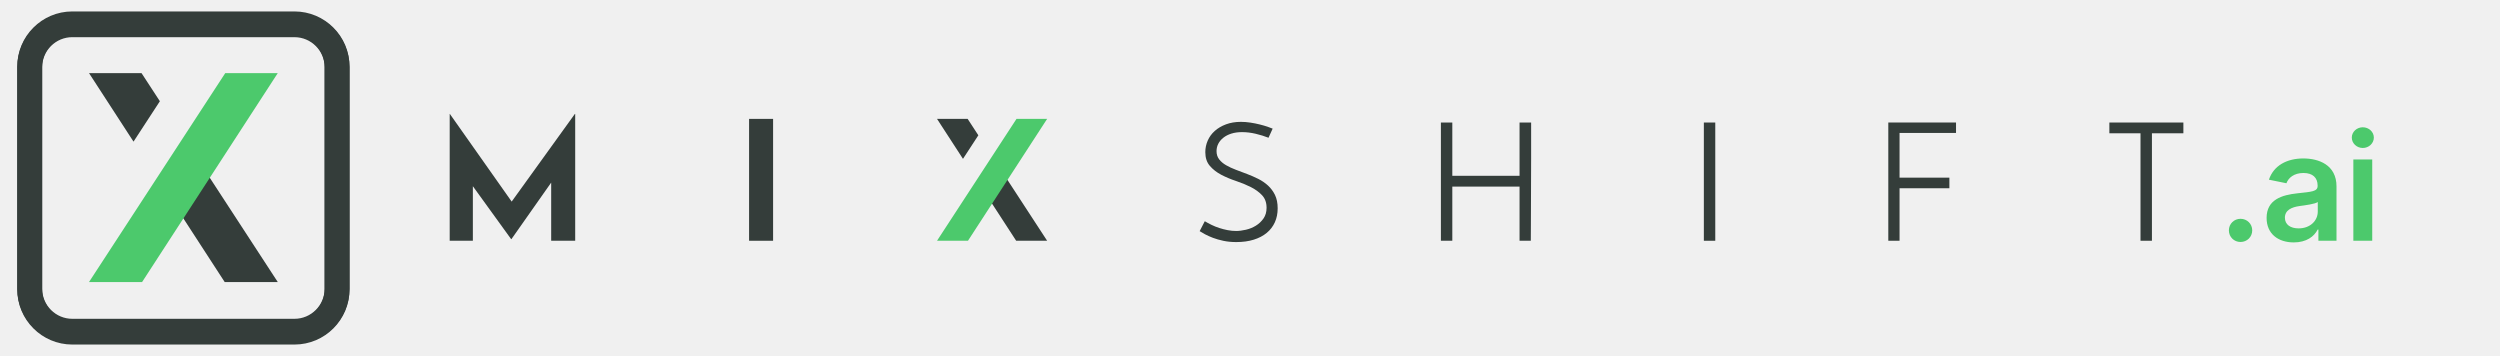
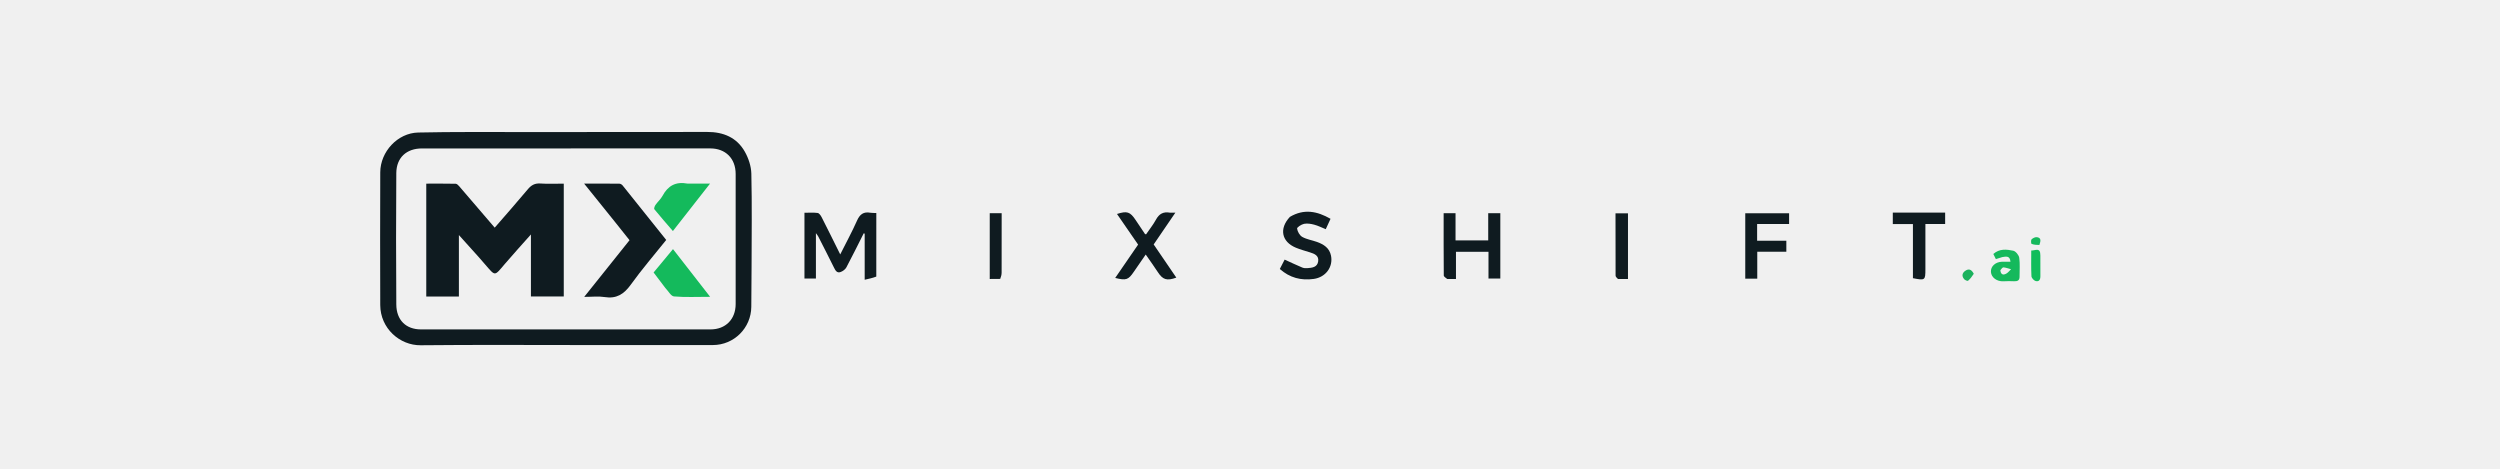
- <svg xmlns="http://www.w3.org/2000/svg" version="1.1" id="Layer_1" x="0px" y="0px" viewBox="320 890 1545 220" style="enable-background:new 0 0 2000 2000;" xml:space="preserve">
-   <style type="text/css">
- 	.st0{display:none;fill:#FFFFFF;stroke:#000000;stroke-miterlimit:10;}
- 	.st1{display:none;}
- 	.st2{display:inline;fill:#F2F2F2;}
- 	.st3{display:inline;}
- 	.st4{fill:#343D3A;}
- 	.st5{fill:#4CC96C;}
- 	.st6{fill:#5DB36D;}
- </style>
-   <rect class="st0" width="2000" height="2000" />
-   <g>
-     <g>
-       <g>
-         <g>
-           <g>
-             <g>
-               <path class="st4" d="M501.99,1102.93H364.68c-18.75,0-34.01-15.26-34.01-34.01V931.61c0-18.75,15.26-34.01,34.01-34.01h137.31        c18.75,0,34.01,15.26,34.01,34.01v137.31C536,1087.67,520.75,1102.93,501.99,1102.93z M364.68,912.97        c-10.27,0-18.63,8.36-18.63,18.63v137.31c0,10.27,8.36,18.63,18.63,18.63h137.31c10.27,0,18.63-8.36,18.63-18.63V931.61        c0-10.27-8.36-18.63-18.63-18.63H364.68z" />
-             </g>
-           </g>
-           <g>
-             <g>
-               <path class="st4" d="M501.99,1102.41H364.68c-18.75,0-34.01-15.26-34.01-34.01V931.08c0-18.75,15.26-34.01,34.01-34.01h137.31        c18.75,0,34.01,15.26,34.01,34.01v137.31C536,1087.15,520.75,1102.41,501.99,1102.41z M364.68,912.45        c-10.27,0-18.63,8.36-18.63,18.63v137.31c0,10.27,8.36,18.63,18.63,18.63h137.31c10.27,0,18.63-8.36,18.63-18.63V931.08        c0-10.27-8.36-18.63-18.63-18.63H364.68z" />
-             </g>
-           </g>
-         </g>
-         <g>
-           <g>
-             <g>
-               <polygon class="st4" points="418.8,952.56 407.46,935.18 375.01,935.18 402.51,977.53       " />
-               <polygon class="st4" points="435.08,977.53 418.8,1002.6 458.86,1064.3 491.66,1064.3       " />
-             </g>
-           </g>
-           <polygon class="st5" points="375.01,1064.3 459.21,935.18 491.66,935.18 407.81,1064.3     " />
-         </g>
-       </g>
-     </g>
-     <g>
-       <path class="st4" d="M597.91,1038.78V960.4h0.1l41.85,59.35l-6.34-1.43l41.75-57.92h0.2v78.39h-14.84v-44.92l0.92,7.67    l-25.48,36.23h-0.2l-26.2-36.23l2.56-7.06v44.31H597.91z" />
-       <path class="st4" d="M782.93,963.47h14.84v75.32h-14.84V963.47z" />
-       <g>
-         <g>
-           <polygon class="st4" points="924.62,973.61 918.01,963.47 899.08,963.47 915.12,988.17     " />
-           <polygon class="st4" points="934.12,988.17 924.62,1002.8 947.99,1038.78 967.13,1038.78     " />
-         </g>
-       </g>
-       <path class="st4" d="M1106.5,969.5l-2.56,5.63c-2.39-0.95-5.03-1.77-7.93-2.46c-2.9-0.68-5.71-1.02-8.44-1.02    c-2.46,0-4.66,0.31-6.6,0.92c-1.94,0.61-3.6,1.47-4.96,2.56c-1.37,1.09-2.41,2.34-3.12,3.74c-0.72,1.4-1.07,2.92-1.07,4.55    c0,1.98,0.55,3.67,1.64,5.07c1.09,1.4,2.52,2.61,4.3,3.63c1.77,1.02,3.79,1.96,6.04,2.81c2.25,0.85,4.55,1.72,6.91,2.61    c2.35,0.89,4.66,1.89,6.91,3.02c2.25,1.13,4.26,2.51,6.04,4.14c1.77,1.64,3.21,3.58,4.3,5.83c1.09,2.25,1.64,4.98,1.64,8.19    c0,3.21-0.58,6.09-1.74,8.65c-1.16,2.56-2.83,4.74-5.02,6.55c-2.18,1.81-4.86,3.21-8.03,4.2c-3.17,0.99-6.77,1.48-10.8,1.48    c-2.86,0-5.51-0.26-7.93-0.77c-2.42-0.51-4.57-1.13-6.45-1.84c-1.88-0.72-3.51-1.45-4.91-2.2c-1.4-0.75-2.51-1.4-3.33-1.94    l3.17-6.14c1.23,0.75,2.61,1.5,4.15,2.25c1.54,0.75,3.14,1.4,4.81,1.94c1.67,0.55,3.39,0.99,5.17,1.33s3.51,0.51,5.22,0.51    c1.84,0,3.87-0.26,6.09-0.77c2.22-0.51,4.26-1.35,6.14-2.51c1.88-1.16,3.45-2.64,4.71-4.45c1.26-1.81,1.89-4.01,1.89-6.6    c0-3.21-0.94-5.8-2.81-7.78c-1.88-1.98-4.21-3.67-7.01-5.07c-2.8-1.4-5.83-2.64-9.11-3.73c-3.28-1.09-6.31-2.37-9.11-3.84    c-2.8-1.47-5.13-3.29-7.01-5.47c-1.88-2.18-2.81-5.01-2.81-8.49c0-2.46,0.49-4.83,1.48-7.11c0.99-2.28,2.44-4.28,4.35-5.99    c1.91-1.7,4.23-3.07,6.96-4.09c2.73-1.02,5.8-1.53,9.21-1.53c1.91,0,3.87,0.15,5.89,0.46c2.01,0.31,3.9,0.68,5.68,1.13    c1.77,0.44,3.38,0.91,4.81,1.38C1104.66,968.75,1105.75,969.16,1106.5,969.5z" />
-       <path class="st4" d="M1210.47,1038.78v-73.07h7.06v32.95h41.55v-32.95h7.16c0,2.39,0,5.51,0,9.36c0,3.86,0,8.08,0,12.69    c0,4.6-0.02,9.41-0.05,14.43c-0.03,5.01-0.05,9.82-0.05,14.43c0,4.61-0.02,8.85-0.05,12.74c-0.03,3.89-0.05,7.03-0.05,9.41h-6.96    v-33.46h-41.55v33.46H1210.47z" />
-       <path class="st4" d="M1372.98,965.72h7.06v73.07h-7.06V965.72z" />
-       <path class="st4" d="M1486.97,1038.78v-73.07h41.85v6.45h-34.9v27.63h30.8v6.55h-30.8v32.44H1486.97z" />
-       <path class="st4" d="M1669.33,965.72v6.65h-19.44v66.41h-7.06v-66.41h-19.24v-6.65H1669.33z" />
-       <polygon class="st5" points="899.08,1038.78 948.2,963.47 967.13,963.47 918.21,1038.78   " />
-     </g>
-   </g>
-   <text x="1690" y="1038.78" font-family="Poppins, Inter, sans-serif" font-weight="600" font-size="92" letter-spacing="-2" fill="#4CC96C">.ai</text>
+ <svg xmlns="http://www.w3.org/2000/svg" width="1920" height="360" viewBox="0 0 1920 360" fill="none">
+   <path d="M451 265.006C408.016 265.006 365.528 264.714 323.048 265.155C307.012 265.322 292.084 252.144 292.028 234.291C291.92 200.304 291.898 166.316 292.038 132.329C292.103 116.494 305.359 102.131 321.184 101.781C347.993 101.188 374.822 101.438 401.643 101.413C448.792 101.369 495.941 101.445 543.09 101.335C555.528 101.306 565.824 105.542 572.02 116.489C574.858 121.505 576.907 127.685 577.036 133.389C577.572 157.008 577.256 180.647 577.212 204.278C577.193 214.737 577.1 225.195 577 235.653C576.845 251.928 563.693 264.997 547.465 265.002C515.477 265.013 483.488 265.006 451 265.006ZM406.5 114.002C379.017 114.002 351.535 114.001 324.052 114.003C312.261 114.004 304.449 121.033 304.362 132.91C304.117 166.554 304.133 200.201 304.365 233.845C304.448 245.893 311.835 252.981 323.315 252.985C397.435 253.009 471.555 253.01 545.675 252.985C557.269 252.981 564.974 245.198 564.986 233.515C565.02 200.202 565.017 166.89 564.987 133.577C564.977 121.684 557.225 113.976 545.413 113.977C499.442 113.984 453.471 113.994 406.5 114.002Z" fill="#0F1B20" />
+   <path d="M672.996 212.418C670.177 213.486 667.372 214.11 664.073 214.844C664.073 202.26 664.073 190.849 664.073 179.438C663.824 179.358 663.575 179.279 663.326 179.2C658.916 187.937 654.608 196.73 650.003 205.363C649.174 206.915 647.29 208.281 645.589 208.907C642.796 209.934 641.608 207.763 640.504 205.528C636.539 197.501 632.447 189.537 628.382 181.56C628.064 180.936 627.577 180.398 626.625 179.051C626.625 191.244 626.625 202.403 626.625 213.924C623.689 213.924 620.948 213.924 617.822 213.924C617.822 197.39 617.822 180.821 617.822 163.401C621.146 163.401 624.595 163.115 627.949 163.557C629.114 163.71 630.356 165.504 631.028 166.822C635.752 176.083 640.336 185.415 645.296 195.389C649.828 186.367 654.373 178.039 658.212 169.397C660.351 164.581 663.214 162.441 668.387 163.37C669.667 163.599 671.003 163.517 673.01 163.61C673.01 179.838 673.01 195.905 672.996 212.418Z" fill="#0F1B20" />
+   <path d="M1111.5 214.276C1110.29 213.365 1108.83 212.46 1108.82 211.543C1108.68 195.74 1108.72 179.936 1108.72 163.734C1111.87 163.734 1114.72 163.734 1117.85 163.734C1117.85 170.71 1117.85 177.496 1117.85 184.639C1126.3 184.639 1134.48 184.639 1142.95 184.639C1142.95 177.66 1142.95 170.873 1142.95 163.713C1146.1 163.713 1148.98 163.713 1152.25 163.713C1152.25 180.367 1152.25 196.956 1152.25 213.912C1149.33 213.912 1146.43 213.912 1143.16 213.912C1143.16 207.093 1143.16 200.333 1143.16 193.393C1134.72 193.393 1126.64 193.393 1118.18 193.393C1118.18 200.246 1118.18 207.014 1118.18 214.277C1115.84 214.277 1113.88 214.277 1111.5 214.276Z" fill="#0F1B20" />
+   <path d="M990.625 166.576C1001.46 160.136 1011.54 162.159 1021.85 168.041C1020.58 170.806 1019.43 173.312 1018.18 176.017C1015.11 174.782 1012.33 173.351 1009.37 172.569C1006.85 171.901 1004 171.398 1001.52 171.906C999.456 172.33 996.018 174.575 996.164 175.578C996.505 177.91 998.161 180.841 1000.16 181.962C1003.56 183.867 1007.68 184.451 1011.42 185.796C1016.61 187.662 1021.04 190.428 1022.23 196.418C1023.93 205.006 1018.16 212.933 1008.95 214.22C999.278 215.574 990.526 213.366 982.898 206.582C984.193 204.067 985.456 201.614 986.604 199.383C991.219 201.482 995.602 203.562 1000.07 205.447C1001.24 205.94 1002.68 206.042 1003.97 205.947C1007.66 205.673 1011.72 205.336 1012.37 200.674C1012.98 196.212 1009.44 194.875 1005.97 193.784C1002.36 192.652 998.673 191.677 995.195 190.222C984.226 185.632 982.208 175.6 990.625 166.576Z" fill="#0F1B20" />
+   <path d="M898.615 163.336C899.855 163.341 900.678 163.341 902.672 163.341C896.933 171.752 891.616 179.543 886.024 187.738C891.715 196.077 897.538 204.607 903.405 213.203C896.158 215.86 893.023 214.817 889.271 209.063C886.391 204.645 883.294 200.368 879.914 195.48C876.686 200.157 873.717 204.409 870.8 208.697C866.547 214.95 864.913 215.537 856.474 213.458C862.404 204.827 868.258 196.308 874.064 187.858C868.567 179.886 863.22 172.131 857.843 164.333C865.584 161.832 867.949 162.628 872.18 169.006C874.552 172.581 876.947 176.141 879.343 179.699C879.41 179.799 879.609 179.809 880.142 180.01C882.678 176.31 885.592 172.694 887.785 168.684C890.164 164.332 893.31 162.365 898.615 163.336Z" fill="#0F1B20" />
+   <path d="M1357.01 172.009C1354.21 172.009 1351.9 172.009 1349.47 172.009C1349.47 176.396 1349.47 180.376 1349.47 184.859C1356.86 184.859 1364.25 184.859 1371.91 184.859C1371.91 187.935 1371.91 190.507 1371.91 193.333C1364.44 193.333 1357.31 193.333 1349.58 193.333C1349.58 200.289 1349.58 207.023 1349.58 214.01C1346.23 214.01 1343.48 214.01 1340.36 214.01C1340.36 197.34 1340.36 180.795 1340.36 163.799C1351.4 163.799 1362.58 163.799 1374.03 163.799C1374.03 166.454 1374.03 169.044 1374.03 172.009C1368.43 172.009 1362.97 172.009 1357.01 172.009Z" fill="#0F1B20" />
+   <path d="M1478 163.296C1483.48 163.291 1488.46 163.291 1493.87 163.291C1493.87 166.193 1493.87 168.895 1493.87 172.046C1488.91 172.046 1483.99 172.046 1478.71 172.046C1478.71 183.918 1478.71 195.359 1478.71 206.799C1478.71 215.282 1478.45 215.473 1469.13 213.641C1469.13 199.991 1469.13 186.256 1469.13 172.104C1463.84 172.104 1458.92 172.104 1453.67 172.104C1453.67 169.121 1453.67 166.554 1453.67 163.301C1461.64 163.301 1469.57 163.301 1478 163.296Z" fill="#0F1B20" />
+   <path d="M1242.62 214.279C1241.71 213.405 1240.77 212.547 1240.77 211.684C1240.68 195.897 1240.71 180.11 1240.71 163.849C1243.94 163.849 1246.96 163.849 1250.29 163.849C1250.29 180.405 1250.29 196.953 1250.29 214.292C1247.86 214.292 1245.45 214.292 1242.62 214.279Z" fill="#0F1B20" />
+   <path d="M768.169 214.191C765.281 214.254 762.808 214.254 760.118 214.254C760.118 197.268 760.118 180.668 760.118 163.716C763.055 163.716 765.822 163.716 769.279 163.716C769.279 165.369 769.279 167.124 769.279 168.879C769.278 182.377 769.3 195.876 769.246 209.375C769.239 210.96 768.815 212.544 768.169 214.191Z" fill="#0F1B20" />
+   <path d="M1537.72 197.454C1535.94 198.041 1534.54 198.47 1532.83 198.992C1532.14 197.599 1531.52 196.332 1530.88 195.044C1535.64 190.833 1541.09 191.487 1546.15 192.55C1548.06 192.951 1550.48 195.914 1550.78 197.985C1551.47 202.713 1550.95 207.611 1551.02 212.439C1551.06 215.392 1549.45 216.102 1546.87 216.003C1544.16 215.898 1541.43 215.847 1538.73 216.024C1533.73 216.349 1529.29 213.15 1529.03 208.84C1528.77 204.587 1532.43 201.195 1537.56 201.006C1539.53 200.933 1541.51 200.994 1544.03 200.994C1543.64 196.32 1540.79 196.936 1537.72 197.454ZM1536.27 207.504C1536.55 210.616 1538.19 211.647 1540.9 210.095C1542.27 209.305 1543.3 207.903 1544.49 206.778C1542.58 206.264 1540.7 205.568 1538.76 205.333C1538.05 205.247 1537.2 206.254 1536.27 207.504Z" fill="#15B95C" />
+   <path d="M1567 196.219C1567 201.818 1566.94 206.943 1567.02 212.066C1567.06 214.705 1566.02 216.571 1563.33 215.82C1561.98 215.444 1560.22 213.458 1560.15 212.123C1559.82 205.71 1560 199.27 1560 192.393C1563.08 192.57 1567.05 189.514 1567 196.219Z" fill="#11BD5B" />
+   <path d="M1515.86 210.267C1514.48 212.349 1513.15 214.219 1511.44 215.639C1511.03 215.98 1509.01 215.114 1508.37 214.3C1506.57 212.017 1506.83 209.725 1509.34 207.982C1512.24 205.963 1514.24 207.185 1515.86 210.267Z" fill="#1BB25D" />
+   <path d="M1566.23 188.151C1564.03 188.11 1562.02 188.016 1560.26 187.293C1559.81 187.105 1559.65 184.438 1560.26 183.82C1561.25 182.826 1563.1 181.955 1564.41 182.154C1568.07 182.709 1567.1 185.462 1566.23 188.151Z" fill="#15B95C" />
+   <path d="M367.604 197.386C362.603 191.83 357.839 186.536 352.427 180.523C352.427 196.774 352.427 212.12 352.427 227.73C343.913 227.73 335.829 227.73 327.372 227.73C327.372 199.058 327.372 170.488 327.372 141.033C334.816 141.033 342.393 140.965 349.965 141.12C350.887 141.139 351.952 142.21 352.666 143.038C361.671 153.474 370.624 163.955 379.942 174.835C388.487 164.973 397.058 155.316 405.324 145.406C408.009 142.188 410.742 140.631 415.052 140.93C420.974 141.34 426.945 141.032 432.972 141.032C432.972 170.195 432.972 198.775 432.972 227.676C424.461 227.676 416.241 227.676 407.751 227.676C407.751 212.109 407.751 196.701 407.751 180.067C400.602 188.128 394.056 195.28 387.769 202.653C379.51 212.338 380.658 212.375 372.427 202.923C370.897 201.166 369.37 199.407 367.604 197.386Z" fill="#0F1B20" />
+   <path d="M471.98 170.033C464.332 160.511 456.888 151.278 448.607 141.008C458.55 141.008 467.126 140.969 475.7 141.069C476.54 141.078 477.614 141.742 478.169 142.431C489.301 156.268 500.373 170.152 511.658 184.28C502.442 195.804 492.909 206.856 484.419 218.659C479.155 225.979 473.394 229.618 464.253 228.132C459.615 227.378 454.753 228 448.674 228C460.686 212.978 472.008 198.818 483.483 184.467C479.767 179.816 475.976 175.07 471.98 170.033Z" fill="#0F1B20" />
+   <path d="M510.928 221.097C507.803 217.001 504.914 213.174 501.965 209.268C506.869 203.357 511.66 197.583 516.859 191.316C526.289 203.427 535.34 215.051 545.389 227.957C535.009 227.957 526.255 228.41 517.606 227.655C515.294 227.453 513.303 223.563 510.928 221.097Z" fill="#14BA5C" />
+   <path d="M528.025 140.999C533.653 140.999 538.786 140.999 545.319 140.999C535.426 153.63 526.233 165.367 516.783 177.433C511.819 171.671 507.071 166.281 502.547 160.71C502.108 160.169 502.774 158.308 503.41 157.397C505.115 154.955 507.481 152.91 508.871 150.324C512.96 142.718 518.903 139.292 528.025 140.999Z" fill="#14BA5C" />
</svg>
